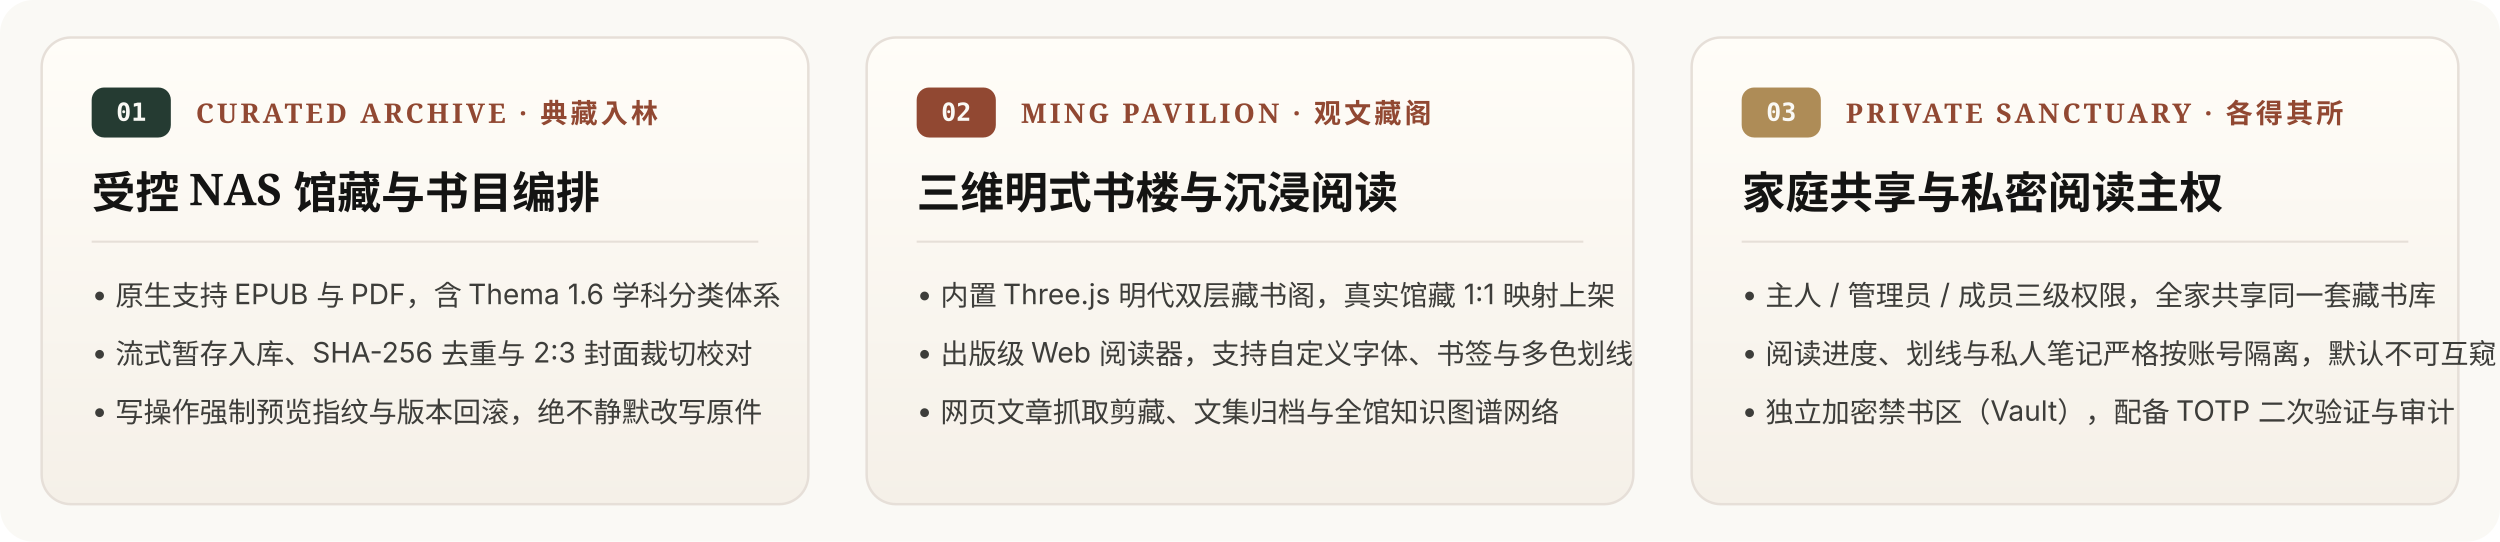
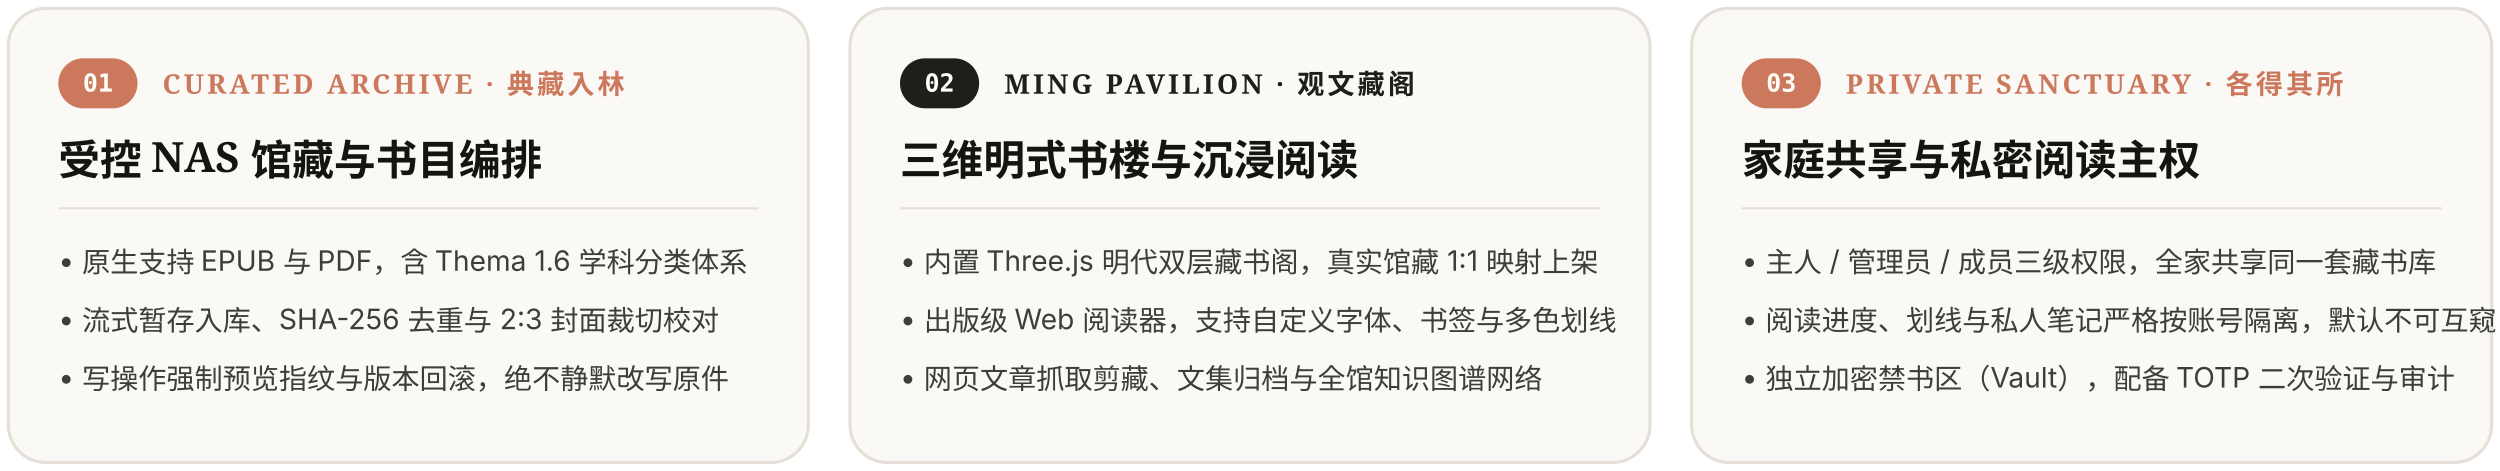
- <svg xmlns="http://www.w3.org/2000/svg" viewBox="0 0 1200 260" width="100%" height="100%" role="img" aria-label="Silvae 三大核心支柱：典藏入林、观文藏阁、各得其所">
-   <defs>
-     <linearGradient id="cardBg" x1="0%" y1="0%" x2="0%" y2="100%">
-       <stop offset="0%" stop-color="#FFFDF8" />
-       <stop offset="100%" stop-color="#F5F0E8" />
-     </linearGradient>
-   </defs>
-   <rect width="1200" height="260" rx="16" fill="#FAF9F5" />
-   <g transform="translate(20, 18)">
-     <rect width="368" height="224" rx="14" fill="url(#cardBg)" stroke="#E6DFD8" stroke-width="1.2" />
-     <rect x="24" y="24" width="38" height="24" rx="6" fill="#253B32" />
-     <text x="43" y="40" text-anchor="middle" font-family="ui-monospace, SFMono-Regular, Menlo, monospace" font-size="12" font-weight="600" fill="#FAF9F5">01</text>
-     <text x="74" y="41" font-family="'Noto Serif SC', 'Songti SC', Georgia, serif" font-size="13" font-weight="600" letter-spacing="1.5" fill="#914832">CURATED ARCHIVE · 典藏入林</text>
-     <text x="24" y="82" font-family="'Noto Serif SC', 'Songti SC', 'PingFang SC', serif" font-size="21" font-weight="600" fill="#141413">受控 NAS 馆藏与书目编排</text>
-     <line x1="24" y1="98" x2="344" y2="98" stroke="#E6DFD8" stroke-width="1" />
-     <text x="24" y="128" font-family="-apple-system, 'PingFang SC', 'Microsoft YaHei', sans-serif" font-size="13.5" fill="#3D3D3A">• 原生支持 EPUB 与 PDF，含 Thema 1.6 学科分类体系</text>
-     <text x="24" y="156" font-family="-apple-system, 'PingFang SC', 'Microsoft YaHei', sans-serif" font-size="13.5" fill="#3D3D3A">• 流式暂存入库、SHA-256 去重与 2:3 封面裁切校对</text>
-     <text x="24" y="184" font-family="-apple-system, 'PingFang SC', 'Microsoft YaHei', sans-serif" font-size="13.5" fill="#3D3D3A">• 写操作强制预览指纹与版本回滚，绝不静默改写原件</text>
+ <svg xmlns="http://www.w3.org/2000/svg" viewBox="0 0 1200 226" width="100%" height="100%" role="img" aria-label="Silvae 三大核心支柱：典藏入林、观文藏阁、各得其所">
+   <g transform="translate(4, 4)">
+     <rect width="384" height="218" rx="18" fill="#FAF9F5" stroke="#E6DFD8" stroke-width="1.5" />
+     <rect x="24" y="24" width="38" height="24" rx="12" fill="#CC785C" />
+     <text x="43" y="40" text-anchor="middle" font-family="ui-monospace, SFMono-Regular, Menlo, monospace" font-size="12" font-weight="600" fill="#FFFDF8">01</text>
+     <text x="74" y="41" font-family="'Noto Serif SC', 'Songti SC', Georgia, serif" font-size="13" font-weight="600" letter-spacing="1.5" fill="#CC785C">CURATED ARCHIVE · 典藏入林</text>
+     <text x="24" y="80" font-family="'Noto Serif SC', 'Songti SC', 'PingFang SC', serif" font-size="20" font-weight="600" fill="#141413">受控 NAS 馆藏与书目编排</text>
+     <line x1="24" y1="96" x2="360" y2="96" stroke="#E6DFD8" stroke-width="1" />
+     <text x="24" y="126" font-family="-apple-system, 'PingFang SC', 'Microsoft YaHei', sans-serif" font-size="13.5" fill="#3D3D3A">• 原生支持 EPUB 与 PDF，含 Thema 1.6 学科分类体系</text>
+     <text x="24" y="154" font-family="-apple-system, 'PingFang SC', 'Microsoft YaHei', sans-serif" font-size="13.5" fill="#3D3D3A">• 流式暂存入库、SHA-256 去重与 2:3 封面裁切校对</text>
+     <text x="24" y="182" font-family="-apple-system, 'PingFang SC', 'Microsoft YaHei', sans-serif" font-size="13.5" fill="#3D3D3A">• 写操作强制预览指纹与版本回滚，绝不静默改写原件</text>
  </g>
-   <g transform="translate(416, 18)">
-     <rect width="368" height="224" rx="14" fill="url(#cardBg)" stroke="#E6DFD8" stroke-width="1.2" />
-     <rect x="24" y="24" width="38" height="24" rx="6" fill="#914832" />
-     <text x="43" y="40" text-anchor="middle" font-family="ui-monospace, SFMono-Regular, Menlo, monospace" font-size="12" font-weight="600" fill="#FAF9F5">02</text>
-     <text x="74" y="41" font-family="'Noto Serif SC', 'Songti SC', Georgia, serif" font-size="13" font-weight="600" letter-spacing="1.5" fill="#914832">MING PAVILION · 观文藏阁</text>
-     <text x="24" y="82" font-family="'Noto Serif SC', 'Songti SC', 'PingFang SC', serif" font-size="21" font-weight="600" fill="#141413">三维明式书楼与沉浸阅读</text>
-     <line x1="24" y1="98" x2="344" y2="98" stroke="#E6DFD8" stroke-width="1" />
-     <text x="24" y="128" font-family="-apple-system, 'PingFang SC', 'Microsoft YaHei', sans-serif" font-size="13.5" fill="#3D3D3A">• 内置 Three.js 明代双层藏书阁，真实馆藏 1:1 映射上架</text>
-     <text x="24" y="156" font-family="-apple-system, 'PingFang SC', 'Microsoft YaHei', sans-serif" font-size="13.5" fill="#3D3D3A">• 出版级 Web 阅读器，支持自定义字体、书签与多色划线</text>
-     <text x="24" y="184" font-family="-apple-system, 'PingFang SC', 'Microsoft YaHei', sans-serif" font-size="13.5" fill="#3D3D3A">• 网页文章抓取剪藏、文集归档与全馆知识图谱网络</text>
+   <g transform="translate(408, 4)">
+     <rect width="384" height="218" rx="18" fill="#FAF9F5" stroke="#E6DFD8" stroke-width="1.5" />
+     <rect x="24" y="24" width="38" height="24" rx="12" fill="#1F1E1B" />
+     <text x="43" y="40" text-anchor="middle" font-family="ui-monospace, SFMono-Regular, Menlo, monospace" font-size="12" font-weight="600" fill="#FFFDF8">02</text>
+     <text x="74" y="41" font-family="'Noto Serif SC', 'Songti SC', Georgia, serif" font-size="13" font-weight="600" letter-spacing="1.5" fill="#1F1E1B">MING PAVILION · 观文藏阁</text>
+     <text x="24" y="80" font-family="'Noto Serif SC', 'Songti SC', 'PingFang SC', serif" font-size="20" font-weight="600" fill="#141413">三维明式书楼与沉浸阅读</text>
+     <line x1="24" y1="96" x2="360" y2="96" stroke="#E6DFD8" stroke-width="1" />
+     <text x="24" y="126" font-family="-apple-system, 'PingFang SC', 'Microsoft YaHei', sans-serif" font-size="13.5" fill="#3D3D3A">• 内置 Three.js 明代双层藏书阁，真实馆藏 1:1 映射上架</text>
+     <text x="24" y="154" font-family="-apple-system, 'PingFang SC', 'Microsoft YaHei', sans-serif" font-size="13.5" fill="#3D3D3A">• 出版级 Web 阅读器，支持自定义字体、书签与多色划线</text>
+     <text x="24" y="182" font-family="-apple-system, 'PingFang SC', 'Microsoft YaHei', sans-serif" font-size="13.5" fill="#3D3D3A">• 网页文章抓取剪藏、文集归档与全馆知识图谱网络</text>
  </g>
-   <g transform="translate(812, 18)">
-     <rect width="368" height="224" rx="14" fill="url(#cardBg)" stroke="#E6DFD8" stroke-width="1.2" />
-     <rect x="24" y="24" width="38" height="24" rx="6" fill="#AE8C57" />
-     <text x="43" y="40" text-anchor="middle" font-family="ui-monospace, SFMono-Regular, Menlo, monospace" font-size="12" font-weight="600" fill="#FAF9F5">03</text>
-     <text x="74" y="41" font-family="'Noto Serif SC', 'Songti SC', Georgia, serif" font-size="13" font-weight="600" letter-spacing="1.5" fill="#914832">PRIVATE SANCTUARY · 各得其所</text>
-     <text x="24" y="82" font-family="'Noto Serif SC', 'Songti SC', 'PingFang SC', serif" font-size="21" font-weight="600" fill="#141413">家庭共享与私密阅读主权</text>
-     <line x1="24" y1="98" x2="344" y2="98" stroke="#E6DFD8" stroke-width="1" />
-     <text x="24" y="128" font-family="-apple-system, 'PingFang SC', 'Microsoft YaHei', sans-serif" font-size="13.5" fill="#3D3D3A">• 主人 / 管理员 / 成员三级权限，全家共享同一套藏书库</text>
-     <text x="24" y="156" font-family="-apple-system, 'PingFang SC', 'Microsoft YaHei', sans-serif" font-size="13.5" fill="#3D3D3A">• 阅读进度、划线与私人笔记严格按账号隔离，默认不可互窥</text>
-     <text x="24" y="184" font-family="-apple-system, 'PingFang SC', 'Microsoft YaHei', sans-serif" font-size="13.5" fill="#3D3D3A">• 独立加密禁书区（Vault），配备 TOTP 二次验证与审计</text>
+   <g transform="translate(812, 4)">
+     <rect width="384" height="218" rx="18" fill="#FAF9F5" stroke="#E6DFD8" stroke-width="1.5" />
+     <rect x="24" y="24" width="38" height="24" rx="12" fill="#CC785C" />
+     <text x="43" y="40" text-anchor="middle" font-family="ui-monospace, SFMono-Regular, Menlo, monospace" font-size="12" font-weight="600" fill="#FFFDF8">03</text>
+     <text x="74" y="41" font-family="'Noto Serif SC', 'Songti SC', Georgia, serif" font-size="13" font-weight="600" letter-spacing="1.5" fill="#CC785C">PRIVATE SANCTUARY · 各得其所</text>
+     <text x="24" y="80" font-family="'Noto Serif SC', 'Songti SC', 'PingFang SC', serif" font-size="20" font-weight="600" fill="#141413">家庭共享与私密阅读主权</text>
+     <line x1="24" y1="96" x2="360" y2="96" stroke="#E6DFD8" stroke-width="1" />
+     <text x="24" y="126" font-family="-apple-system, 'PingFang SC', 'Microsoft YaHei', sans-serif" font-size="13.5" fill="#3D3D3A">• 主人 / 管理员 / 成员三级权限，全家共享同一套藏书库</text>
+     <text x="24" y="154" font-family="-apple-system, 'PingFang SC', 'Microsoft YaHei', sans-serif" font-size="13.5" fill="#3D3D3A">• 阅读进度、划线与私人笔记严格按账号隔离，默认不可互窥</text>
+     <text x="24" y="182" font-family="-apple-system, 'PingFang SC', 'Microsoft YaHei', sans-serif" font-size="13.5" fill="#3D3D3A">• 独立加密禁书区（Vault），配备 TOTP 二次验证与审计</text>
  </g>
</svg>
